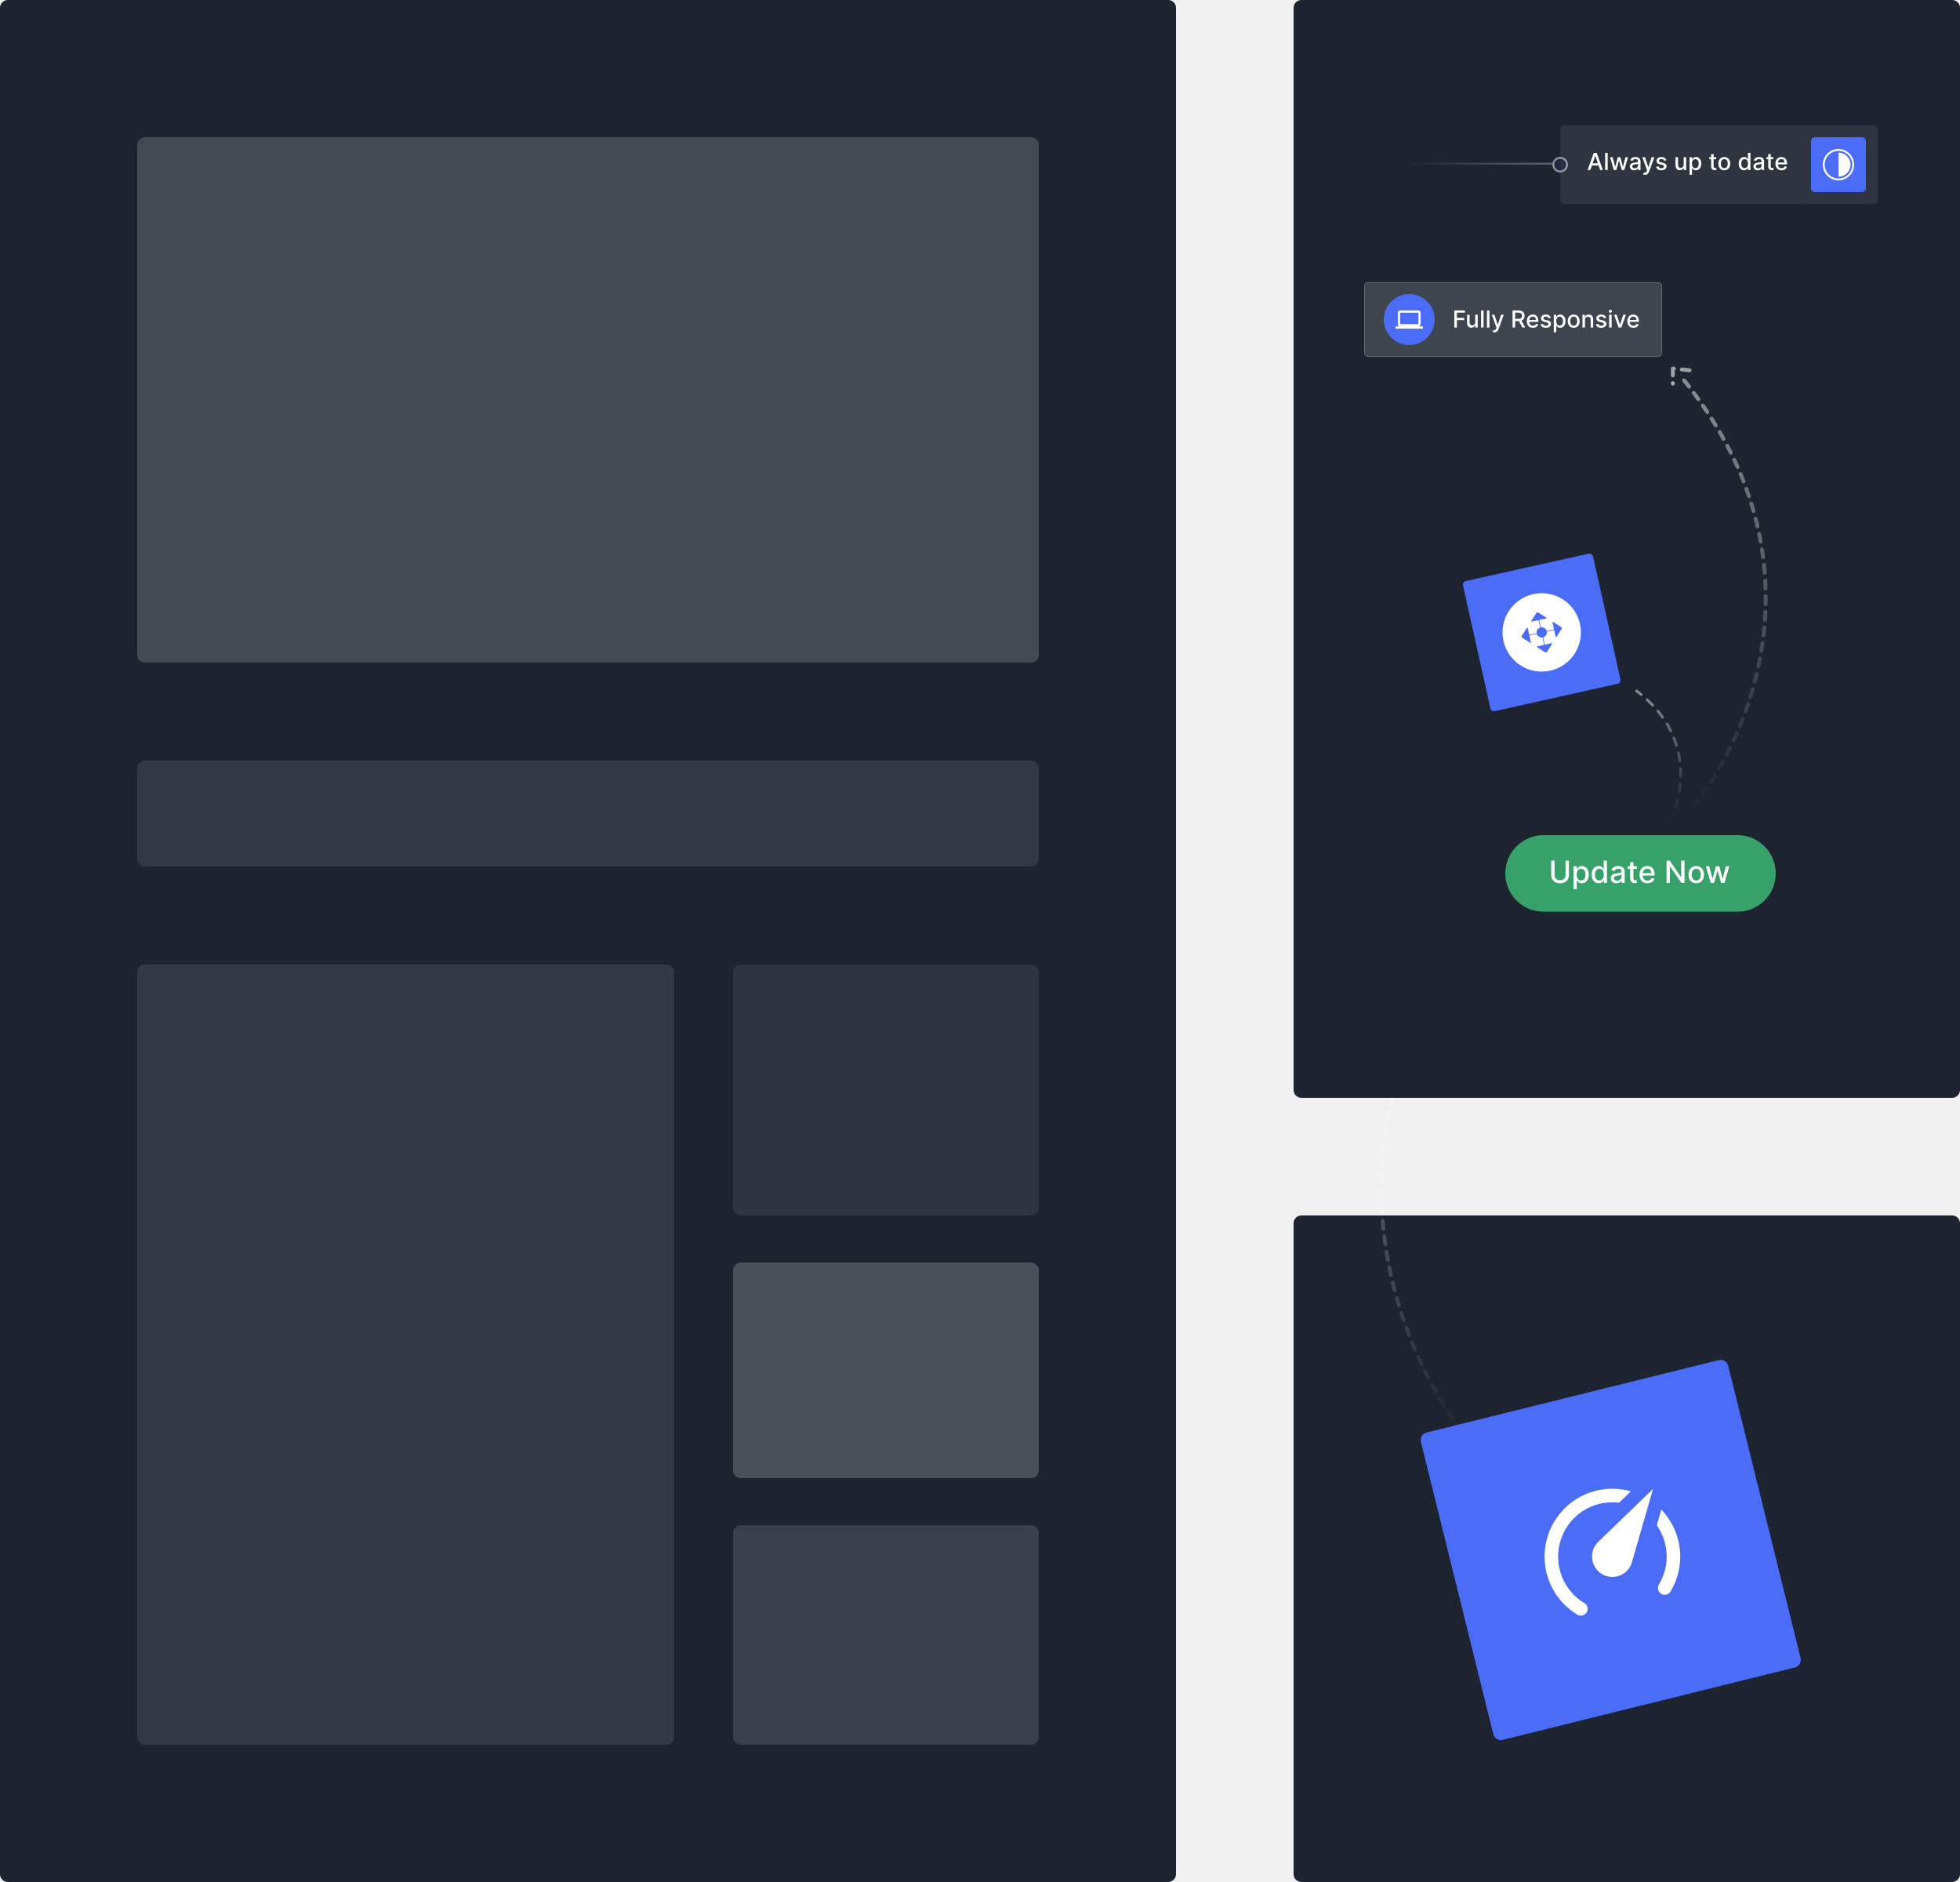
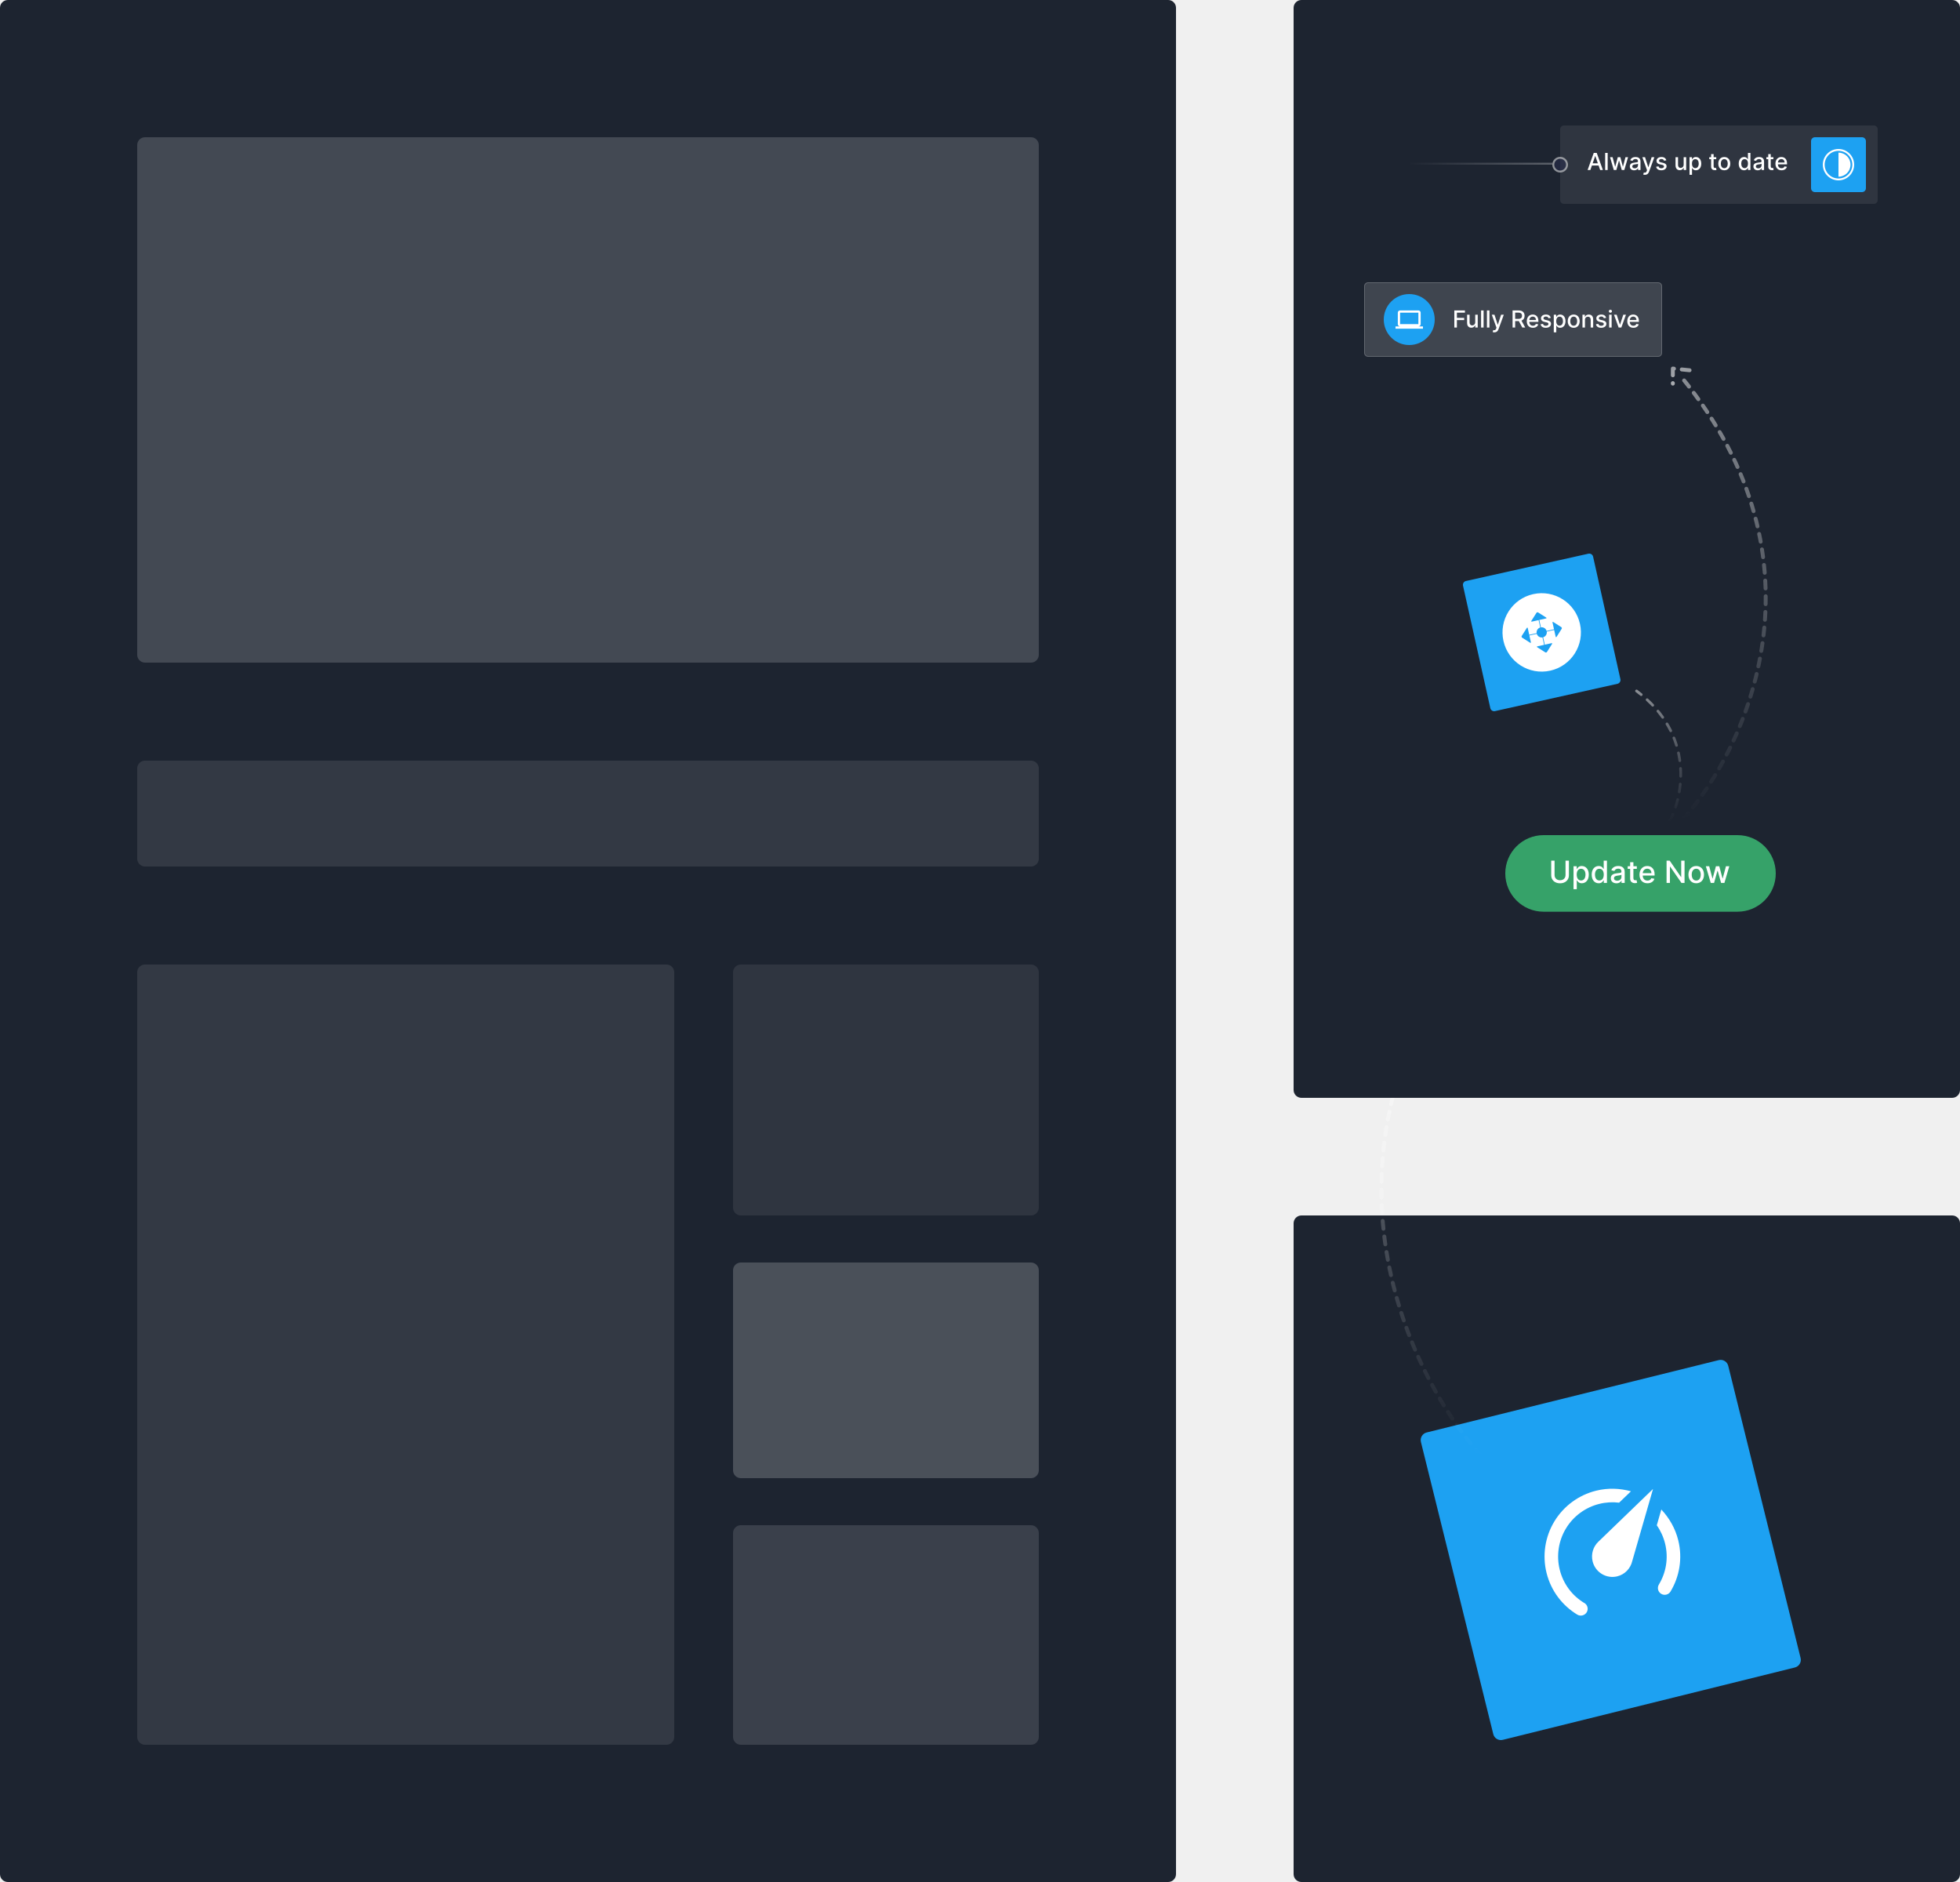
<svg xmlns="http://www.w3.org/2000/svg" width="500" height="480" viewBox="0 0 500 480" fill="none">
  <rect x="330" y="310" width="170" height="170" rx="2" fill="#1D2430" />
-   <rect x="362" y="365.831" width="80.765" height="80.765" rx="2" transform="rotate(-13.9128 362 365.831)" fill="#4A6CF7" />
+   <rect x="362" y="365.831" width="80.765" height="80.765" rx="2" transform="rotate(-13.9128 362 365.831)" fill="#1da1f2" />
  <path d="M412.572 402.039C411.235 402.37 409.822 402.156 408.643 401.445C407.464 400.734 406.615 399.584 406.284 398.247C405.818 396.366 406.435 394.466 407.718 393.239L421.691 379.757L416.388 398.152C415.956 400.006 414.538 401.552 412.572 402.039ZM407.162 380.2C410.203 379.447 413.25 379.583 416.061 380.349L413.037 383.256C411.434 383.047 409.675 383.144 407.995 383.56C404.43 384.443 401.363 386.705 399.467 389.85C397.571 392.995 397.002 396.764 397.884 400.328C398.804 404.041 401.131 407.03 404.167 408.846L404.183 408.842C405.001 409.334 405.263 410.393 404.77 411.21C404.277 412.028 403.202 412.294 402.389 411.818C398.595 409.531 395.673 405.797 394.525 401.16C393.421 396.705 394.132 391.994 396.502 388.063C398.873 384.132 402.707 381.304 407.162 380.2ZM428.123 392.838C429.271 397.474 428.43 402.14 426.143 405.934C425.646 406.735 424.587 406.997 423.77 406.504C422.952 406.011 422.69 404.953 423.183 404.135C425.016 401.096 425.683 397.382 424.763 393.67C424.347 391.99 423.612 390.389 422.649 389.023L423.808 384.992C425.826 387.166 427.365 389.78 428.123 392.838Z" fill="white" />
  <rect width="300" height="480" rx="2" fill="#1D2430" />
  <rect x="35" y="35" width="230" height="134" rx="2" fill="white" fill-opacity="0.17" />
  <rect opacity="0.1" x="35" y="194" width="230" height="27" rx="2" fill="white" />
  <rect opacity="0.1" x="35" y="246" width="137" height="199" rx="2" fill="white" />
  <rect opacity="0.08" x="187" y="246" width="78" height="64" rx="2" fill="white" />
  <rect opacity="0.2" x="187" y="322" width="78" height="55" rx="2" fill="white" />
  <rect opacity="0.2" x="187" y="389" width="78" height="56" rx="2" fill="white" fill-opacity="0.65" />
  <path d="M377.795 371.295C358.482 349.772 331.574 292.451 378.448 235.357" stroke="url(#paint0_linear_50_445)" stroke-linecap="round" stroke-linejoin="round" stroke-dasharray="2 2" />
  <path d="M375.753 233.513L380.883 233V237.617" stroke="url(#paint1_linear_50_445)" stroke-linecap="round" stroke-linejoin="round" stroke-dasharray="2 2" />
  <rect x="330" width="170" height="280" rx="2" fill="#1D2430" />
  <rect x="384" y="213" width="69" height="19.528" rx="9.764" fill="#36A269" />
  <path d="M399.37 219.509V223.177C399.37 223.948 398.838 224.502 397.972 224.502C397.109 224.502 396.574 223.948 396.574 223.177V219.509H395.717V223.246C395.717 224.439 396.61 225.285 397.972 225.285C399.334 225.285 400.23 224.439 400.23 223.246V219.509H399.37Z" fill="white" />
  <path d="M401.41 226.788H402.239V224.527H402.289C402.439 224.799 402.744 225.274 403.521 225.274C404.553 225.274 405.302 224.447 405.302 223.068C405.302 221.687 404.541 220.874 403.512 220.874C402.722 220.874 402.436 221.357 402.289 221.62H402.22V220.93H401.41V226.788ZM402.222 223.06C402.222 222.17 402.611 221.579 403.335 221.579C404.087 221.579 404.464 222.214 404.464 223.06C404.464 223.914 404.075 224.566 403.335 224.566C402.622 224.566 402.222 223.956 402.222 223.06Z" fill="white" />
  <path d="M407.826 225.274C408.602 225.274 408.908 224.799 409.057 224.527H409.127V225.19H409.937V219.509H409.107V221.62H409.057C408.908 221.357 408.625 220.874 407.831 220.874C406.802 220.874 406.045 221.687 406.045 223.068C406.045 224.447 406.791 225.274 407.826 225.274ZM408.009 224.566C407.268 224.566 406.883 223.914 406.883 223.06C406.883 222.214 407.26 221.579 408.009 221.579C408.733 221.579 409.121 222.17 409.121 223.06C409.121 223.956 408.725 224.566 408.009 224.566Z" fill="white" />
  <path d="M412.36 225.285C413.065 225.285 413.462 224.927 413.62 224.608H413.653V225.19H414.463V222.361C414.463 221.121 413.487 220.874 412.81 220.874C412.039 220.874 411.329 221.185 411.051 221.962L411.831 222.139C411.953 221.837 412.263 221.545 412.821 221.545C413.356 221.545 413.631 221.826 413.631 222.308V222.328C413.631 222.63 413.32 222.624 412.555 222.713C411.747 222.808 410.921 223.018 410.921 223.986C410.921 224.824 411.55 225.285 412.36 225.285ZM412.541 224.619C412.072 224.619 411.734 224.408 411.734 223.998C411.734 223.554 412.127 223.396 412.607 223.332C412.876 223.296 413.514 223.224 413.634 223.104V223.654C413.634 224.158 413.231 224.619 412.541 224.619Z" fill="white" />
  <path d="M417.557 220.93H416.683V219.909H415.853V220.93H415.229V221.595H415.853V224.111C415.851 224.885 416.442 225.26 417.096 225.246C417.36 225.243 417.537 225.193 417.634 225.157L417.485 224.472C417.429 224.483 417.326 224.508 417.193 224.508C416.924 224.508 416.683 224.419 416.683 223.939V221.595H417.557V220.93Z" fill="white" />
  <path d="M420.265 225.276C421.194 225.276 421.851 224.819 422.04 224.125L421.255 223.984C421.105 224.386 420.745 224.591 420.273 224.591C419.563 224.591 419.086 224.131 419.064 223.31H422.093V223.016C422.093 221.476 421.172 220.874 420.206 220.874C419.019 220.874 418.237 221.778 418.237 223.088C418.237 224.411 419.008 225.276 420.265 225.276ZM419.066 222.688C419.1 222.084 419.538 221.559 420.212 221.559C420.856 221.559 421.277 222.036 421.28 222.688H419.066Z" fill="white" />
  <path d="M429.732 219.509H428.883V223.681H428.83L425.94 219.509H425.147V225.19H426.004V221.024H426.057L428.944 225.19H429.732V219.509Z" fill="white" />
  <path d="M432.71 225.276C433.912 225.276 434.697 224.397 434.697 223.079C434.697 221.753 433.912 220.874 432.71 220.874C431.509 220.874 430.724 221.753 430.724 223.079C430.724 224.397 431.509 225.276 432.71 225.276ZM432.713 224.58C431.928 224.58 431.562 223.895 431.562 223.077C431.562 222.261 431.928 221.568 432.713 221.568C433.493 221.568 433.859 222.261 433.859 223.077C433.859 223.895 433.493 224.58 432.713 224.58Z" fill="white" />
  <path d="M436.416 225.19H437.26L438.125 222.114H438.189L439.054 225.19H439.9L441.151 220.93H440.294L439.465 224.045H439.423L438.591 220.93H437.734L436.896 224.059H436.855L436.02 220.93H435.163L436.416 225.19Z" fill="white" />
  <path d="M429.313 209C445.373 191.102 467.749 143.437 428.77 95.96" stroke="url(#paint2_linear_50_445)" stroke-linecap="round" stroke-linejoin="round" stroke-dasharray="2 2" />
  <path d="M431.011 94.427L426.746 94V97.839" stroke="url(#paint3_linear_50_445)" stroke-linecap="round" stroke-linejoin="round" stroke-dasharray="2 2" />
  <path d="M425.919 209.552C429.35 203.094 432.466 187.389 417.488 176.228" stroke="url(#paint4_linear_50_445)" stroke-width="0.7" stroke-linecap="round" stroke-linejoin="round" stroke-dasharray="2 2" />
  <rect x="348" y="72" width="76" height="19" rx="1" fill="white" fill-opacity="0.15" />
  <rect x="348.1" y="72.1" width="75.8" height="18.8" rx="0.9" stroke="white" stroke-opacity="0.19" stroke-width="0.2" />
  <path d="M371 83.538H371.658V81.636H373.512V81.071H371.658V79.742H373.706V79.175H371V83.538Z" fill="white" />
  <path d="M376.333 82.181C376.335 82.737 375.921 83.001 375.563 83.001C375.169 83.001 374.896 82.716 374.896 82.271V80.266H374.259V82.347C374.259 83.159 374.705 83.581 375.333 83.581C375.825 83.581 376.16 83.321 376.311 82.972H376.345V83.538H376.972V80.266H376.333V82.181Z" fill="white" />
  <path d="M378.465 79.175H377.828V83.538H378.465V79.175Z" fill="white" />
  <path d="M379.959 79.175H379.322V83.538H379.959V79.175Z" fill="white" />
  <path d="M381.219 84.766C381.745 84.766 382.077 84.491 382.267 83.975L383.62 80.272L382.932 80.266L382.103 82.805H382.069L381.24 80.266H380.558L381.756 83.581L381.677 83.798C381.515 84.233 381.287 84.269 380.938 84.173L380.784 84.695C380.861 84.729 381.027 84.766 381.219 84.766Z" fill="white" />
  <path d="M385.859 83.538H386.518V81.887H387.413C387.428 81.887 387.44 81.887 387.455 81.887L388.342 83.538H389.092L388.124 81.772C388.659 81.574 388.925 81.129 388.925 80.543C388.925 79.739 388.427 79.175 387.415 79.175H385.859V83.538ZM386.518 81.32V79.739H387.344C387.994 79.739 388.263 80.048 388.263 80.543C388.263 81.035 387.994 81.32 387.353 81.32H386.518Z" fill="white" />
  <path d="M391.045 83.604C391.759 83.604 392.264 83.253 392.409 82.72L391.806 82.612C391.691 82.921 391.414 83.078 391.051 83.078C390.506 83.078 390.139 82.724 390.122 82.094H392.449V81.868C392.449 80.685 391.742 80.223 391 80.223C390.088 80.223 389.487 80.918 389.487 81.923C389.487 82.94 390.08 83.604 391.045 83.604ZM390.124 81.617C390.15 81.152 390.487 80.749 391.004 80.749C391.499 80.749 391.823 81.116 391.825 81.617H390.124Z" fill="white" />
  <path d="M395.608 81.065C395.476 80.555 395.078 80.223 394.37 80.223C393.631 80.223 393.107 80.613 393.107 81.192C393.107 81.657 393.388 81.966 394.002 82.102L394.556 82.224C394.871 82.294 395.018 82.435 395.018 82.639C395.018 82.893 394.748 83.091 394.33 83.091C393.949 83.091 393.703 82.927 393.627 82.605L393.011 82.699C393.118 83.278 393.599 83.604 394.334 83.604C395.125 83.604 395.672 83.185 395.672 82.592C395.672 82.13 395.378 81.844 394.777 81.706L394.257 81.587C393.897 81.501 393.742 81.38 393.744 81.158C393.742 80.907 394.015 80.728 394.377 80.728C394.773 80.728 394.956 80.947 395.031 81.167L395.608 81.065Z" fill="white" />
  <path d="M396.373 84.766H397.01V83.029H397.048C397.163 83.238 397.398 83.602 397.994 83.602C398.787 83.602 399.362 82.967 399.362 81.908C399.362 80.847 398.778 80.223 397.988 80.223C397.381 80.223 397.161 80.594 397.048 80.796H396.995V80.266H396.373V84.766ZM396.997 81.902C396.997 81.218 397.295 80.764 397.851 80.764C398.429 80.764 398.719 81.252 398.719 81.902C398.719 82.558 398.42 83.059 397.851 83.059C397.304 83.059 396.997 82.59 396.997 81.902Z" fill="white" />
  <path d="M401.454 83.604C402.377 83.604 402.98 82.929 402.98 81.917C402.98 80.898 402.377 80.223 401.454 80.223C400.532 80.223 399.929 80.898 399.929 81.917C399.929 82.929 400.532 83.604 401.454 83.604ZM401.456 83.07C400.854 83.07 400.572 82.543 400.572 81.915C400.572 81.288 400.854 80.756 401.456 80.756C402.055 80.756 402.336 81.288 402.336 81.915C402.336 82.543 402.055 83.07 401.456 83.07Z" fill="white" />
  <path d="M404.328 81.595C404.328 81.073 404.648 80.775 405.091 80.775C405.523 80.775 405.786 81.058 405.786 81.533V83.538H406.423V81.457C406.423 80.647 405.977 80.223 405.308 80.223C404.816 80.223 404.494 80.451 404.343 80.798H404.303V80.266H403.691V83.538H404.328V81.595Z" fill="white" />
  <path d="M409.729 81.065C409.597 80.555 409.199 80.223 408.491 80.223C407.752 80.223 407.228 80.613 407.228 81.192C407.228 81.657 407.509 81.966 408.123 82.102L408.677 82.224C408.992 82.294 409.139 82.435 409.139 82.639C409.139 82.893 408.869 83.091 408.451 83.091C408.07 83.091 407.825 82.927 407.748 82.605L407.132 82.699C407.239 83.278 407.72 83.604 408.455 83.604C409.246 83.604 409.793 83.185 409.793 82.592C409.793 82.13 409.499 81.844 408.898 81.706L408.379 81.587C408.018 81.501 407.863 81.38 407.865 81.158C407.863 80.907 408.136 80.728 408.498 80.728C408.894 80.728 409.077 80.947 409.152 81.167L409.729 81.065Z" fill="white" />
  <path d="M410.494 83.538H411.131V80.266H410.494V83.538ZM410.816 79.761C411.035 79.761 411.218 79.59 411.218 79.381C411.218 79.173 411.035 79 410.816 79C410.594 79 410.413 79.173 410.413 79.381C410.413 79.59 410.594 79.761 410.816 79.761Z" fill="white" />
  <path d="M414.788 80.266H414.104L413.277 82.784H413.243L412.414 80.266H411.73L412.919 83.538H413.601L414.788 80.266Z" fill="white" />
  <path d="M416.68 83.604C417.393 83.604 417.898 83.253 418.043 82.72L417.44 82.612C417.325 82.921 417.048 83.078 416.686 83.078C416.141 83.078 415.774 82.724 415.757 82.094H418.084V81.868C418.084 80.685 417.376 80.223 416.635 80.223C415.723 80.223 415.122 80.918 415.122 81.923C415.122 82.94 415.714 83.604 416.68 83.604ZM415.759 81.617C415.785 81.152 416.121 80.749 416.639 80.749C417.134 80.749 417.457 81.116 417.46 81.617H415.759Z" fill="white" />
-   <circle cx="359.5" cy="81.5" r="6.5" fill="#4A6CF7" />
+   <circle cx="359.5" cy="81.5" r="6.5" fill="#1da1f2" />
  <path d="M357.167 79.75H361.833V82.667H357.167V79.75ZM361.833 83.25C361.988 83.25 362.136 83.189 362.246 83.079C362.355 82.97 362.417 82.821 362.417 82.667V79.75C362.417 79.426 362.154 79.167 361.833 79.167H357.167C356.843 79.167 356.583 79.426 356.583 79.75V82.667C356.583 82.821 356.645 82.97 356.754 83.079C356.864 83.189 357.012 83.25 357.167 83.25H356V83.833H363V83.25H361.833Z" fill="white" />
-   <rect x="373" y="148.4" width="34" height="34" rx="1" transform="rotate(-12.5713 373 148.4)" fill="#4A6CF7" />
+   <rect x="373" y="148.4" width="34" height="34" rx="1" transform="rotate(-12.5713 373 148.4)" fill="#1da1f2" />
  <circle cx="393.293" cy="161.293" r="10" transform="rotate(-12.5713 393.293 161.293)" fill="white" />
  <g clip-path="url(#clip0_50_445)">
-     <path d="M398.281 159.94L396.256 158.654C396.106 158.558 396.015 158.621 396.054 158.796L396.433 160.496L394.539 160.919C394.355 160.293 393.738 159.901 393.094 160L392.675 158.119L394.375 157.74C394.55 157.701 394.569 157.593 394.418 157.497L392.393 156.21C392.242 156.115 392.043 156.159 391.948 156.309L390.661 158.335C390.565 158.485 390.629 158.576 390.803 158.537L392.504 158.158L392.923 160.037C392.298 160.222 391.905 160.838 392.005 161.483L390.111 161.905L389.732 160.206C389.693 160.031 389.584 160.012 389.489 160.163L388.202 162.188C388.106 162.338 388.151 162.538 388.301 162.633L390.326 163.92C390.477 164.015 390.567 163.952 390.528 163.778L390.149 162.076L392.04 161.654C392.225 162.279 392.842 162.672 393.486 162.572L393.908 164.464L392.208 164.843C392.034 164.882 392.015 164.991 392.165 165.086L394.191 166.373C394.341 166.468 394.54 166.424 394.636 166.274L395.923 164.248C396.018 164.098 395.955 164.007 395.78 164.046L394.082 164.425L393.661 162.536C394.286 162.351 394.678 161.735 394.579 161.091L396.471 160.669L396.85 162.369C396.889 162.544 396.997 162.563 397.093 162.412L398.38 160.387C398.476 160.236 398.432 160.036 398.281 159.94Z" fill="#4A6CF7" />
+     <path d="M398.281 159.94L396.256 158.654C396.106 158.558 396.015 158.621 396.054 158.796L396.433 160.496L394.539 160.919C394.355 160.293 393.738 159.901 393.094 160L392.675 158.119L394.375 157.74C394.55 157.701 394.569 157.593 394.418 157.497L392.393 156.21C392.242 156.115 392.043 156.159 391.948 156.309L390.661 158.335C390.565 158.485 390.629 158.576 390.803 158.537L392.504 158.158L392.923 160.037C392.298 160.222 391.905 160.838 392.005 161.483L390.111 161.905L389.732 160.206C389.693 160.031 389.584 160.012 389.489 160.163L388.202 162.188C388.106 162.338 388.151 162.538 388.301 162.633L390.326 163.92C390.477 164.015 390.567 163.952 390.528 163.778L390.149 162.076L392.04 161.654C392.225 162.279 392.842 162.672 393.486 162.572L393.908 164.464L392.208 164.843C392.034 164.882 392.015 164.991 392.165 165.086L394.191 166.373C394.341 166.468 394.54 166.424 394.636 166.274L395.923 164.248C396.018 164.098 395.955 164.007 395.78 164.046L394.082 164.425L393.661 162.536C394.286 162.351 394.678 161.735 394.579 161.091L396.471 160.669L396.85 162.369C396.889 162.544 396.997 162.563 397.093 162.412L398.38 160.387C398.476 160.236 398.432 160.036 398.281 159.94Z" fill="#1da1f2" />
  </g>
  <g opacity="0.08">
    <rect x="398" y="32" width="81" height="20" rx="1" fill="white" />
    <rect x="398.1" y="32.1" width="80.8" height="19.8" rx="0.9" stroke="white" stroke-opacity="0.19" stroke-width="0.2" />
  </g>
-   <rect x="462" y="35" width="14" height="14" rx="1" fill="#4A6CF7" />
+   <rect x="462" y="35" width="14" height="14" rx="1" fill="#1da1f2" />
  <path d="M468.998 38C466.791 38 465 39.791 465 41.998C465 44.209 466.791 46 468.998 46C471.209 46 473 44.209 473 41.998C473 39.791 471.209 38 468.998 38ZM469 45.524C467.054 45.524 465.476 43.946 465.476 42C465.476 40.054 467.054 38.476 469 38.476C470.946 38.476 472.524 40.054 472.524 42C472.524 43.946 470.946 45.524 469 45.524ZM469 38.928V45.069C470.694 45.069 472.071 43.692 472.071 41.998C472.071 40.308 470.694 38.928 469 38.928Z" fill="white" />
  <path d="M405.699 43.364L406.099 42.209H407.804L408.202 43.364H408.901L407.331 39H406.57L405 43.364H405.699ZM406.291 41.655L406.935 39.793H406.969L407.612 41.655H406.291Z" fill="white" />
  <path d="M410.117 39H409.48V43.364H410.117V39Z" fill="white" />
  <path d="M411.684 43.364H412.332L412.996 41.001H413.045L413.71 43.364H414.36L415.321 40.091H414.663L414.026 42.484H413.994L413.354 40.091H412.696L412.053 42.494H412.021L411.379 40.091H410.721L411.684 43.364Z" fill="white" />
  <path d="M416.878 43.436C417.419 43.436 417.724 43.161 417.845 42.916H417.871V43.364H418.493V41.19C418.493 40.238 417.743 40.048 417.223 40.048C416.631 40.048 416.085 40.287 415.872 40.883L416.471 41.02C416.565 40.788 416.803 40.564 417.232 40.564C417.643 40.564 417.854 40.779 417.854 41.15V41.165C417.854 41.397 417.615 41.393 417.027 41.461C416.407 41.533 415.772 41.695 415.772 42.439C415.772 43.082 416.256 43.436 416.878 43.436ZM417.017 42.925C416.656 42.925 416.396 42.763 416.396 42.447C416.396 42.106 416.699 41.985 417.068 41.936C417.274 41.908 417.764 41.853 417.856 41.761V42.183C417.856 42.571 417.547 42.925 417.017 42.925Z" fill="white" />
  <path d="M419.627 44.591C420.153 44.591 420.486 44.316 420.675 43.8L422.028 40.097L421.34 40.091L420.511 42.631H420.477L419.648 40.091H418.967L420.164 43.406L420.085 43.624C419.923 44.058 419.695 44.094 419.346 43.999L419.192 44.521C419.269 44.555 419.435 44.591 419.627 44.591Z" fill="white" />
  <path d="M425.081 40.89C424.949 40.381 424.551 40.048 423.843 40.048C423.104 40.048 422.58 40.438 422.58 41.018C422.58 41.482 422.861 41.791 423.475 41.928L424.029 42.049C424.344 42.119 424.491 42.26 424.491 42.465C424.491 42.718 424.22 42.916 423.803 42.916C423.421 42.916 423.176 42.752 423.1 42.43L422.484 42.524C422.59 43.104 423.072 43.43 423.807 43.43C424.597 43.43 425.145 43.01 425.145 42.418C425.145 41.955 424.851 41.67 424.25 41.531L423.73 41.412C423.37 41.327 423.215 41.205 423.217 40.984C423.215 40.732 423.487 40.553 423.85 40.553C424.246 40.553 424.429 40.773 424.504 40.992L425.081 40.89Z" fill="white" />
  <path d="M429.507 42.006C429.509 42.562 429.095 42.827 428.737 42.827C428.343 42.827 428.07 42.541 428.07 42.096V40.091H427.433V42.173C427.433 42.984 427.879 43.406 428.507 43.406C428.999 43.406 429.334 43.146 429.485 42.797H429.519V43.364H430.146V40.091H429.507V42.006Z" fill="white" />
  <path d="M431.002 44.591H431.639V42.854H431.677C431.792 43.063 432.027 43.428 432.623 43.428C433.416 43.428 433.991 42.793 433.991 41.734C433.991 40.673 433.407 40.048 432.617 40.048C432.01 40.048 431.79 40.419 431.677 40.621H431.624V40.091H431.002V44.591ZM431.626 41.727C431.626 41.043 431.924 40.59 432.48 40.59C433.058 40.59 433.348 41.077 433.348 41.727C433.348 42.383 433.049 42.884 432.48 42.884C431.933 42.884 431.626 42.416 431.626 41.727Z" fill="white" />
  <path d="M437.82 40.091H437.149V39.307H436.512V40.091H436.033V40.602H436.512V42.535C436.51 43.129 436.964 43.417 437.467 43.406C437.669 43.404 437.806 43.366 437.88 43.338L437.765 42.812C437.722 42.82 437.644 42.84 437.541 42.84C437.335 42.84 437.149 42.771 437.149 42.403V40.602H437.82V40.091Z" fill="white" />
  <path d="M439.869 43.43C440.791 43.43 441.394 42.754 441.394 41.742C441.394 40.724 440.791 40.048 439.869 40.048C438.946 40.048 438.343 40.724 438.343 41.742C438.343 42.754 438.946 43.43 439.869 43.43ZM439.871 42.895C439.268 42.895 438.987 42.369 438.987 41.74C438.987 41.114 439.268 40.581 439.871 40.581C440.469 40.581 440.751 41.114 440.751 41.74C440.751 42.369 440.469 42.895 439.871 42.895Z" fill="white" />
  <path d="M444.918 43.428C445.515 43.428 445.749 43.063 445.864 42.854H445.918V43.364H446.54V39H445.903V40.621H445.864C445.749 40.419 445.532 40.048 444.923 40.048C444.132 40.048 443.55 40.673 443.55 41.734C443.55 42.793 444.124 43.428 444.918 43.428ZM445.059 42.884C444.49 42.884 444.194 42.383 444.194 41.727C444.194 41.077 444.484 40.59 445.059 40.59C445.615 40.59 445.913 41.043 445.913 41.727C445.913 42.416 445.609 42.884 445.059 42.884Z" fill="white" />
  <path d="M448.401 43.436C448.943 43.436 449.247 43.161 449.369 42.916H449.394V43.364H450.017V41.19C450.017 40.238 449.267 40.048 448.747 40.048C448.154 40.048 447.609 40.287 447.396 40.883L447.994 41.02C448.088 40.788 448.327 40.564 448.755 40.564C449.166 40.564 449.377 40.779 449.377 41.15V41.165C449.377 41.397 449.139 41.393 448.551 41.461C447.931 41.533 447.296 41.695 447.296 42.439C447.296 43.082 447.779 43.436 448.401 43.436ZM448.54 42.925C448.18 42.925 447.92 42.763 447.92 42.447C447.92 42.106 448.222 41.985 448.591 41.936C448.798 41.908 449.288 41.853 449.379 41.761V42.183C449.379 42.571 449.07 42.925 448.54 42.925Z" fill="white" />
  <path d="M452.393 40.091H451.722V39.307H451.085V40.091H450.605V40.602H451.085V42.535C451.082 43.129 451.536 43.417 452.039 43.406C452.241 43.404 452.378 43.366 452.452 43.338L452.337 42.812C452.295 42.82 452.216 42.84 452.114 42.84C451.907 42.84 451.722 42.771 451.722 42.403V40.602H452.393V40.091Z" fill="white" />
  <path d="M454.473 43.43C455.187 43.43 455.692 43.078 455.836 42.545L455.233 42.437C455.118 42.746 454.841 42.903 454.479 42.903C453.934 42.903 453.567 42.55 453.55 41.919H455.877V41.693C455.877 40.511 455.17 40.048 454.428 40.048C453.516 40.048 452.915 40.743 452.915 41.749C452.915 42.765 453.508 43.43 454.473 43.43ZM453.552 41.442C453.578 40.977 453.915 40.575 454.432 40.575C454.927 40.575 455.251 40.941 455.253 41.442H453.552Z" fill="white" />
  <circle opacity="0.5" cx="398" cy="42" r="1.75" fill="#282C4D" stroke="white" stroke-width="0.5" />
  <line x1="347" y1="41.75" x2="396" y2="41.75" stroke="url(#paint5_linear_50_445)" stroke-width="0.5" />
  <defs>
    <linearGradient id="paint0_linear_50_445" x1="374.3" y1="234.975" x2="361.897" y2="369.833" gradientUnits="userSpaceOnUse">
      <stop stop-color="white" stop-opacity="0.48" />
      <stop offset="1" stop-color="white" stop-opacity="0" />
    </linearGradient>
    <linearGradient id="paint1_linear_50_445" x1="378.318" y1="233" x2="378.318" y2="237.617" gradientUnits="userSpaceOnUse">
      <stop stop-color="white" stop-opacity="0.55" />
      <stop offset="1" stop-color="white" stop-opacity="0.62" />
    </linearGradient>
    <linearGradient id="paint2_linear_50_445" x1="432.22" y1="95.642" x2="442.533" y2="207.784" gradientUnits="userSpaceOnUse">
      <stop stop-color="white" stop-opacity="0.48" />
      <stop offset="1" stop-color="white" stop-opacity="0" />
    </linearGradient>
    <linearGradient id="paint3_linear_50_445" x1="428.878" y1="94" x2="428.878" y2="97.839" gradientUnits="userSpaceOnUse">
      <stop stop-color="white" stop-opacity="0.55" />
      <stop offset="1" stop-color="white" stop-opacity="0.62" />
    </linearGradient>
    <linearGradient id="paint4_linear_50_445" x1="418.483" y1="175.882" x2="429.732" y2="208.225" gradientUnits="userSpaceOnUse">
      <stop stop-color="white" stop-opacity="0.48" />
      <stop offset="1" stop-color="white" stop-opacity="0" />
    </linearGradient>
    <linearGradient id="paint5_linear_50_445" x1="396" y1="42" x2="359.25" y2="42" gradientUnits="userSpaceOnUse">
      <stop stop-color="white" stop-opacity="0.28" />
      <stop offset="1" stop-color="white" stop-opacity="0" />
    </linearGradient>
    <clipPath id="clip0_50_445">
      <rect width="12" height="12" fill="white" transform="translate(386.13 156.742) rotate(-12.5713)" />
    </clipPath>
  </defs>
</svg>
